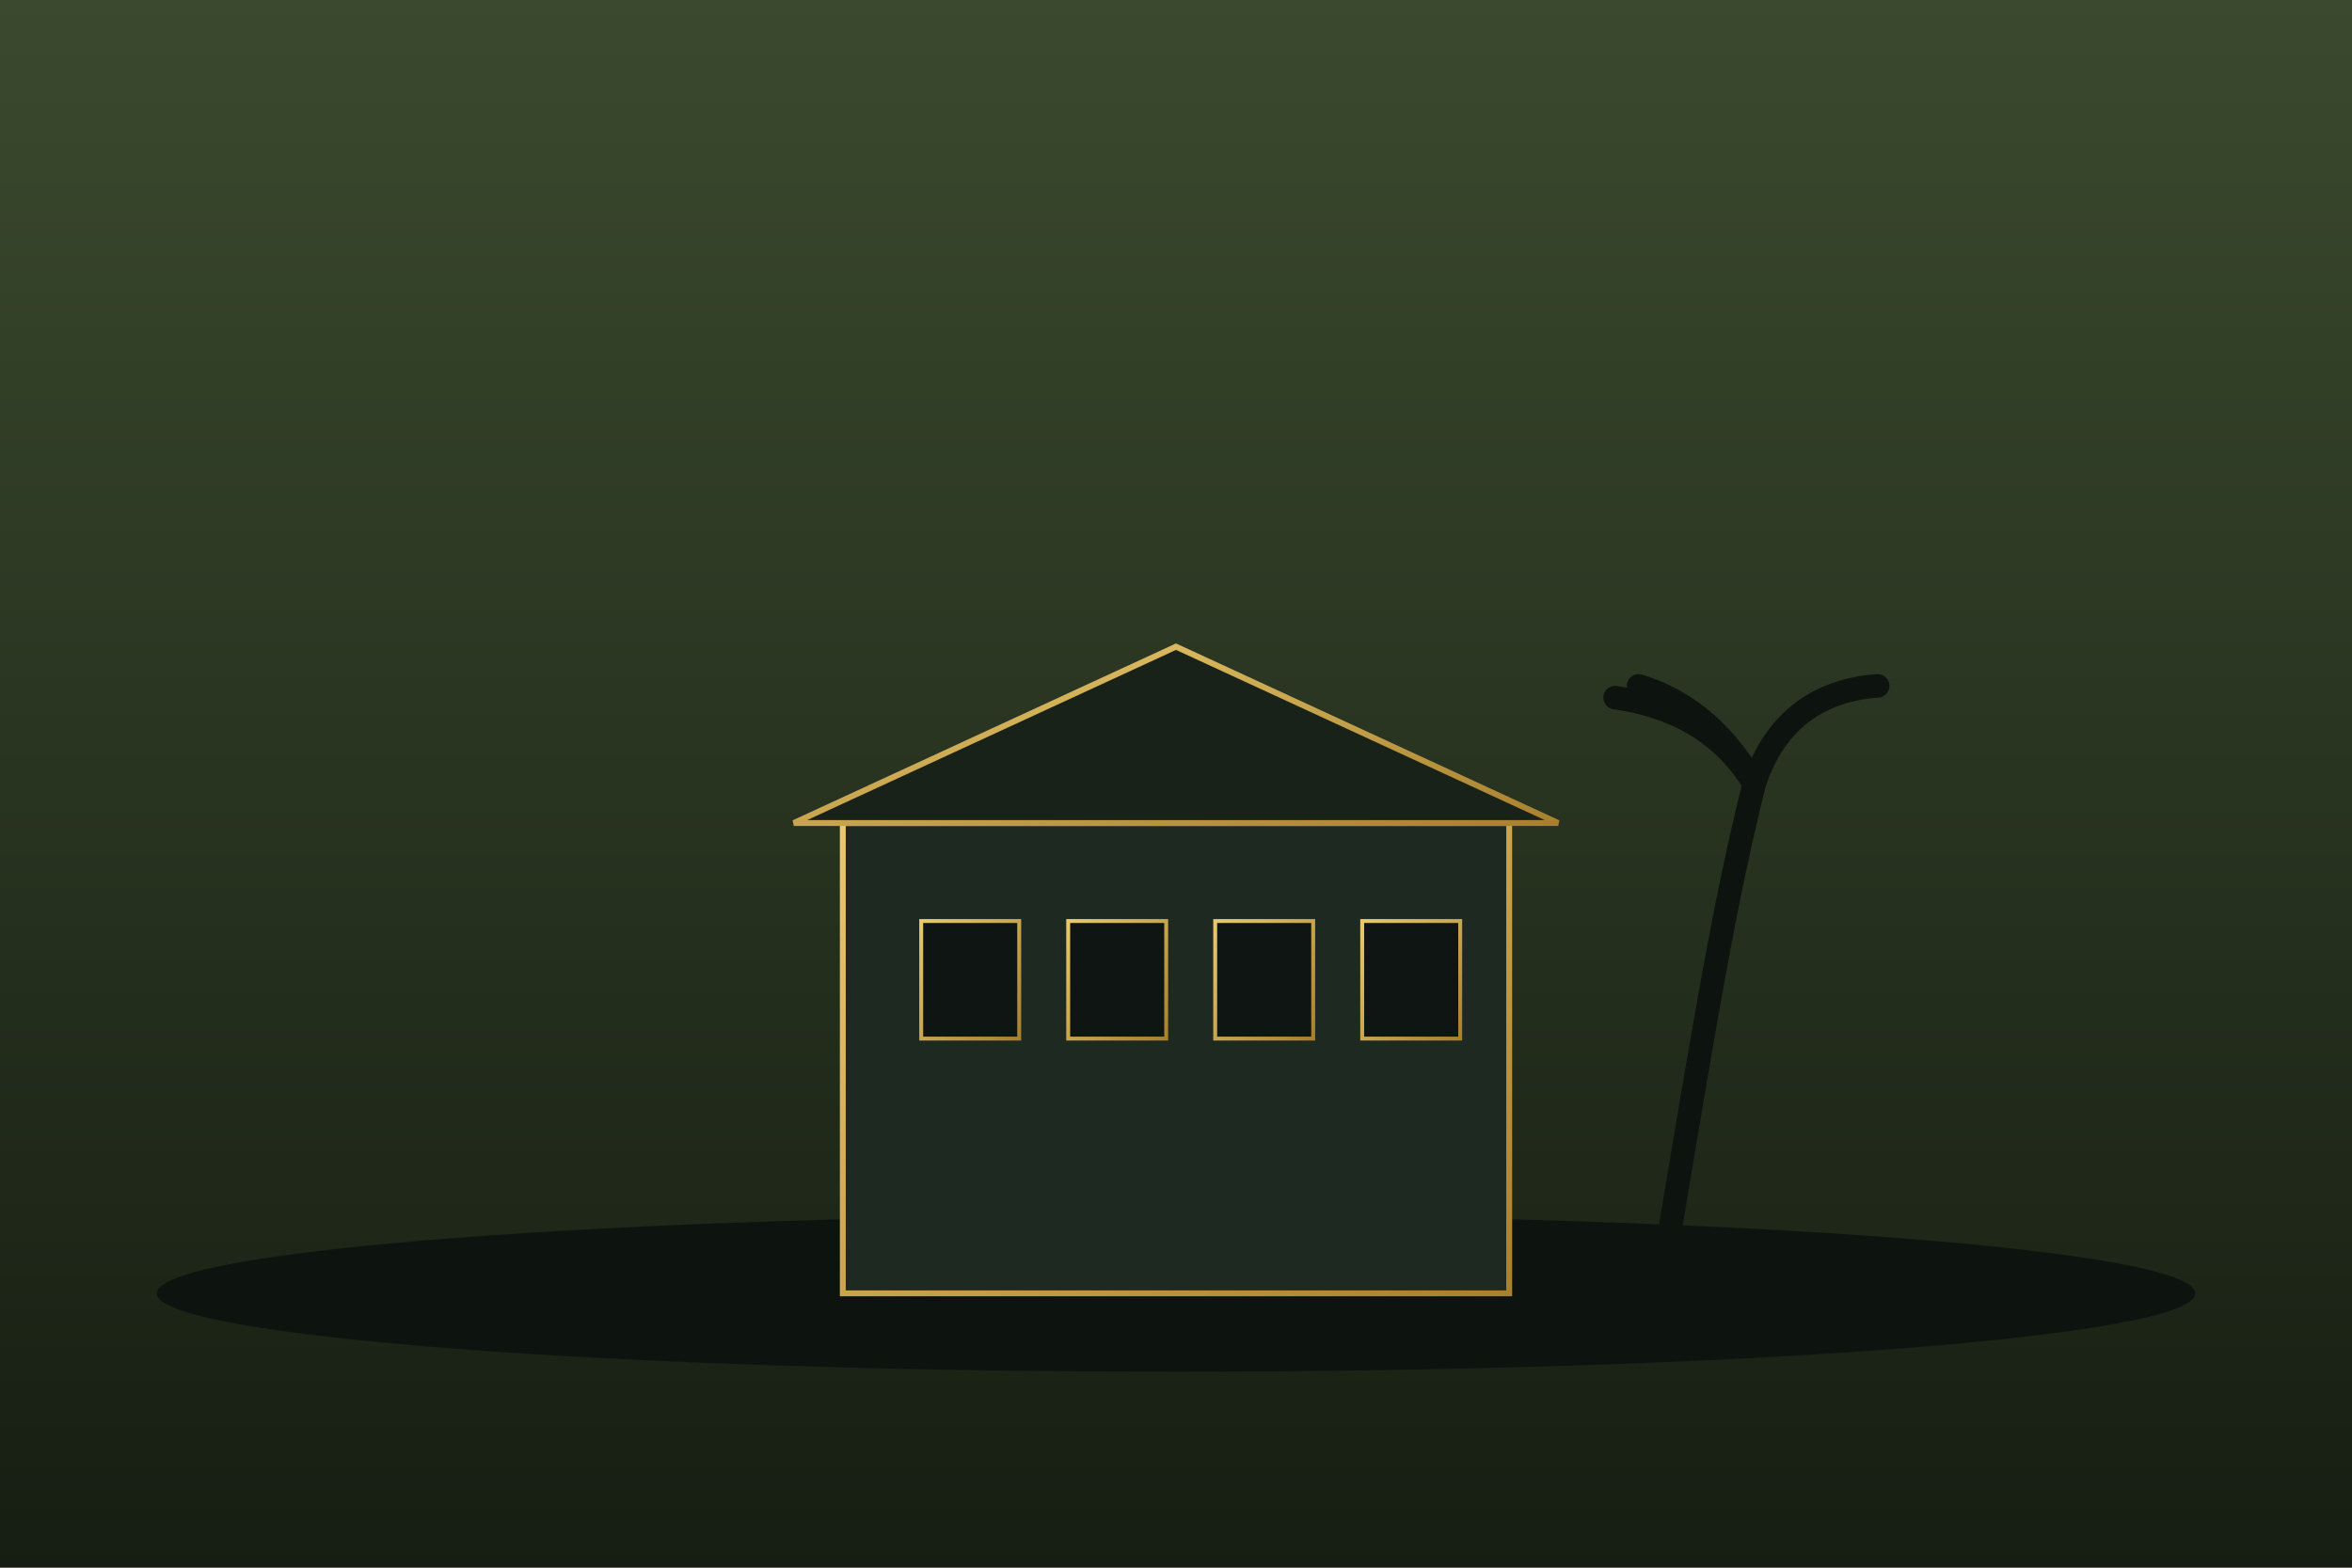
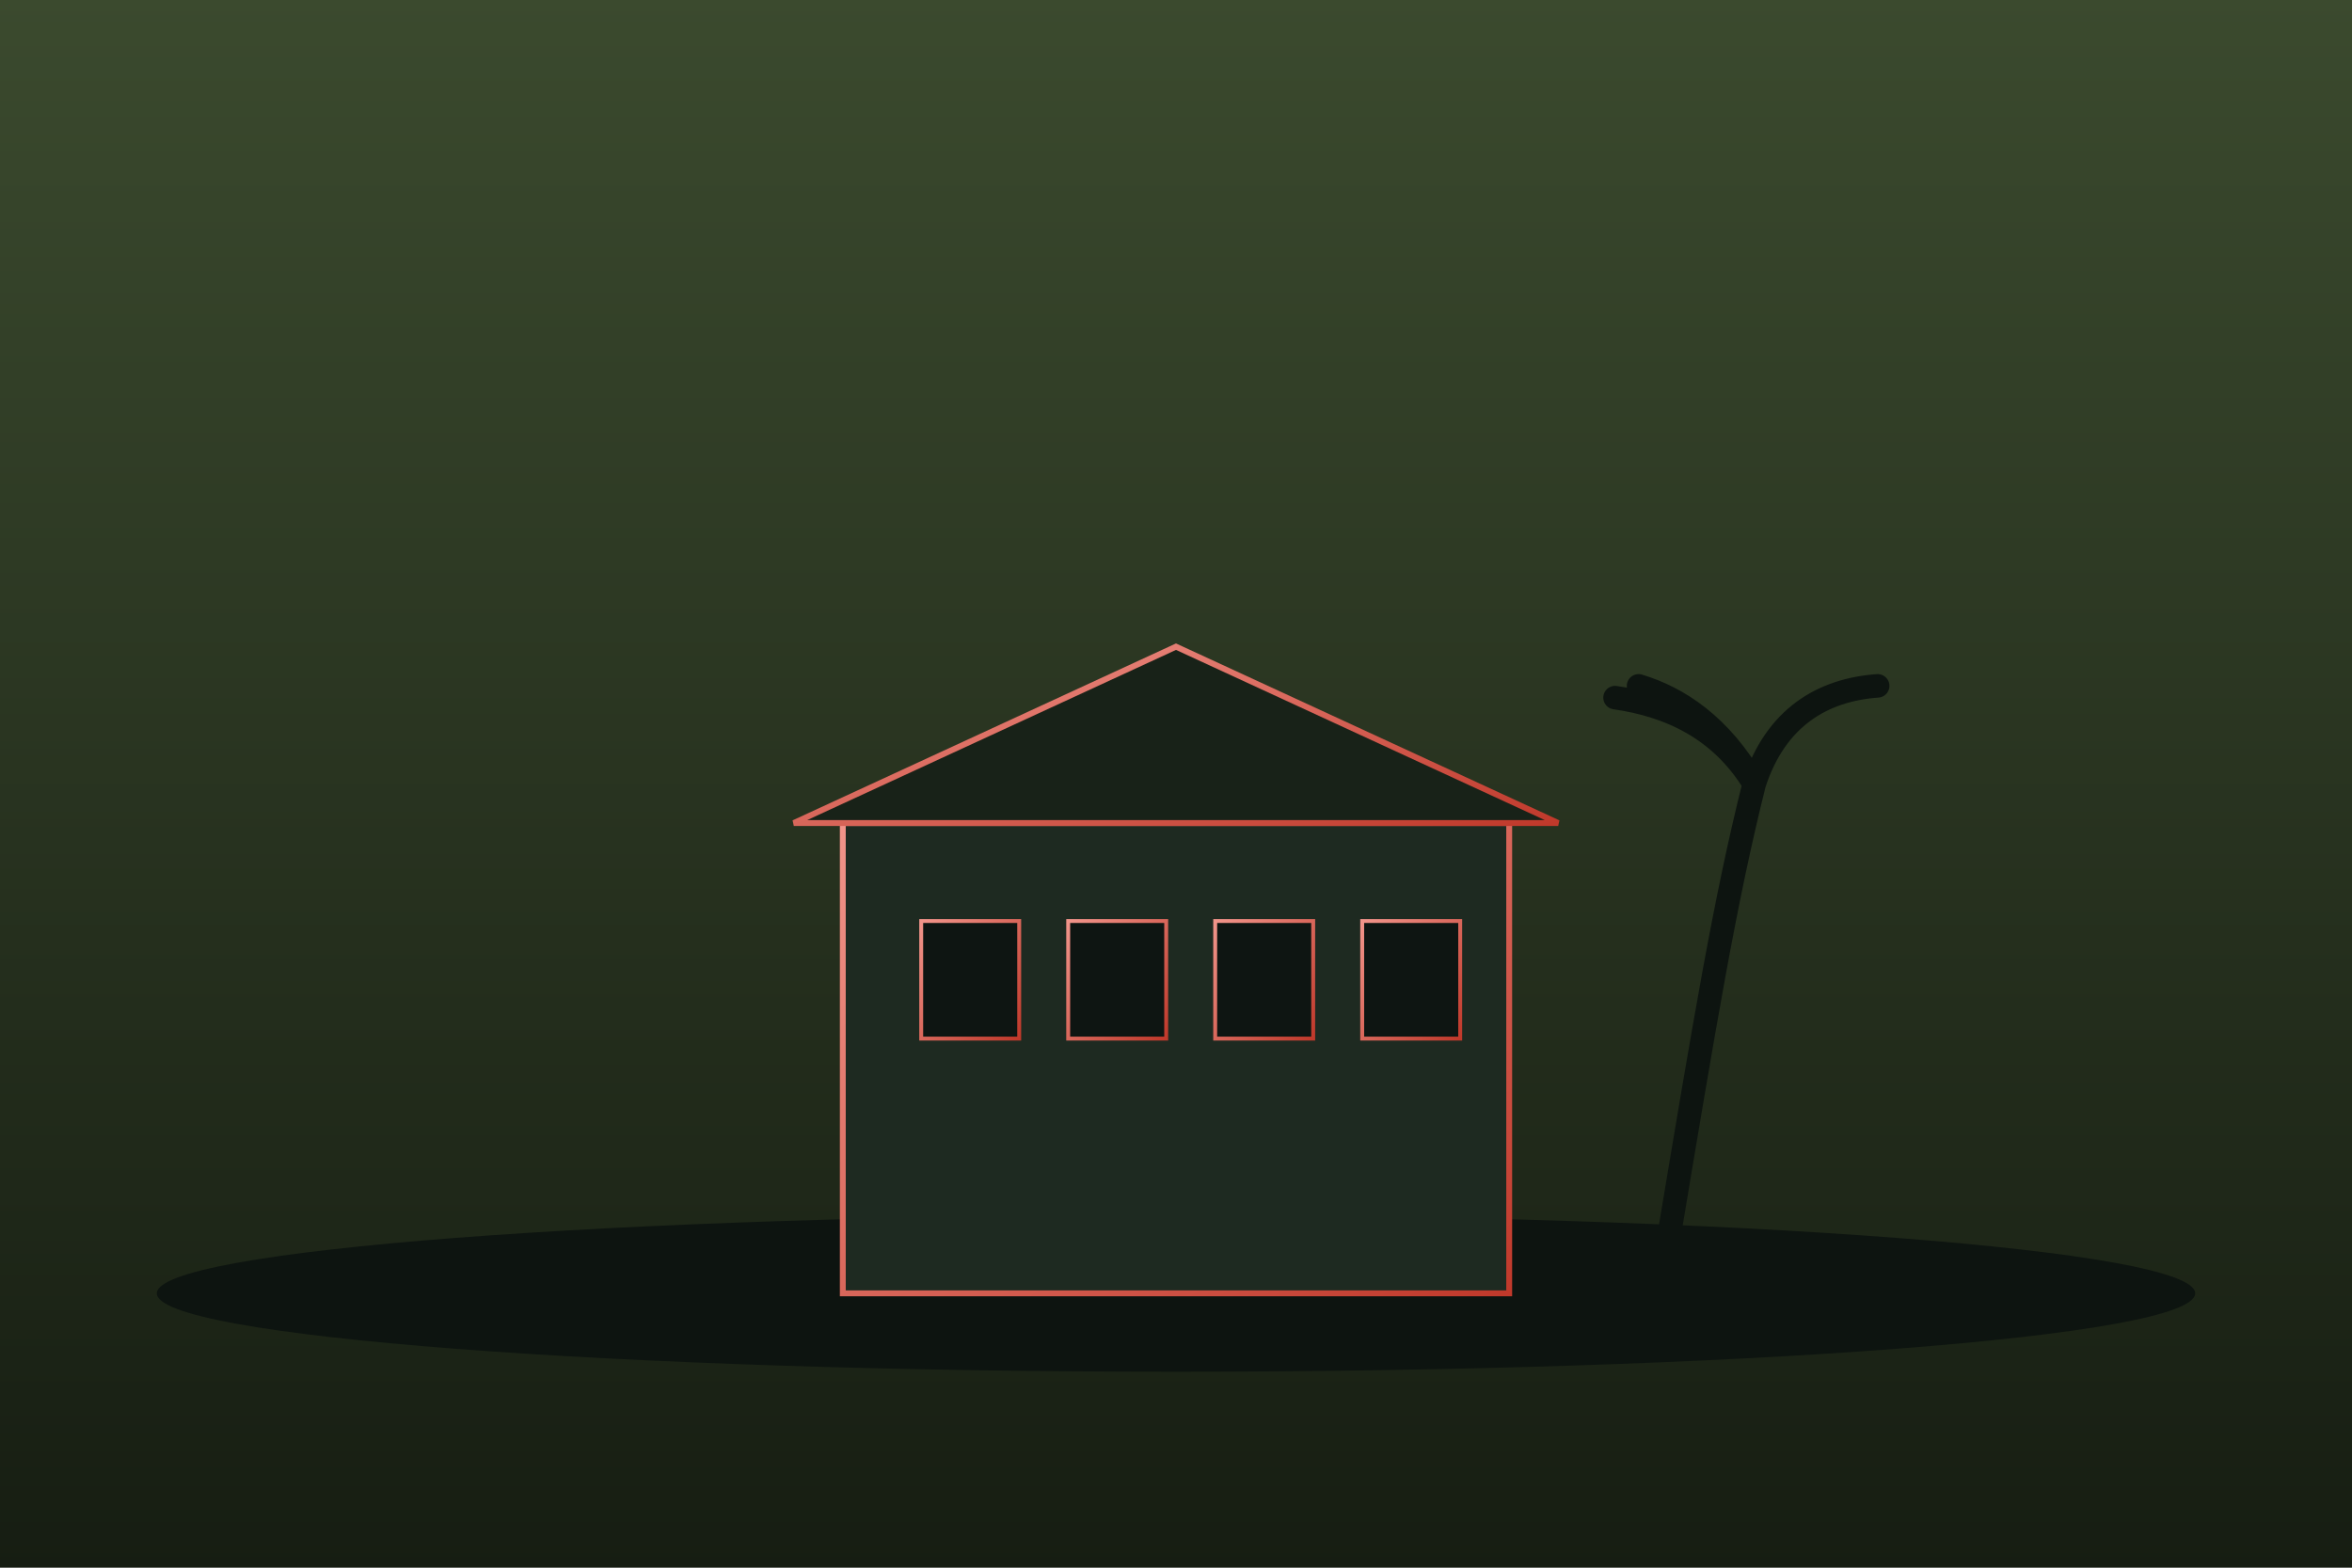
<svg xmlns="http://www.w3.org/2000/svg" width="1200" height="800" viewBox="0 0 1200 800">
  <defs>
    <linearGradient id="bg" x1="0" y1="0" x2="0" y2="1">
      <stop offset="0" stop-color="#3b4a2e" />
      <stop offset="1" stop-color="#161d12" />
    </linearGradient>
-     <linearGradient id="gold" x1="0" y1="0" x2="1" y2="1">
-       <stop offset="0" stop-color="#e8c96e" />
-       <stop offset="1" stop-color="#a8812f" />
+     <linearGradient id="red" x1="0" y1="0" x2="1" y2="1">
+       <stop offset="0" stop-color="#f1948a" />
+       <stop offset="1" stop-color="#c0392b" />
    </linearGradient>
  </defs>
  <rect width="1200" height="800" fill="url(#bg)" />
  <ellipse cx="600" cy="660" rx="520" ry="40" fill="#0d1410" />
-   <rect x="430" y="420" width="340" height="240" fill="#1e2a21" stroke="url(#gold)" stroke-width="3" />
-   <polygon points="405,420 600,330 795,420" fill="#182218" stroke="url(#gold)" stroke-width="3" />
-   <rect x="470" y="470" width="50" height="60" fill="#0e1512" stroke="url(#gold)" stroke-width="2" />
-   <rect x="545" y="470" width="50" height="60" fill="#0e1512" stroke="url(#gold)" stroke-width="2" />
-   <rect x="620" y="470" width="50" height="60" fill="#0e1512" stroke="url(#gold)" stroke-width="2" />
-   <rect x="695" y="470" width="50" height="60" fill="#0e1512" stroke="url(#gold)" stroke-width="2" />
+   <rect x="430" y="420" width="340" height="240" fill="#1e2a21" stroke="url(#red)" stroke-width="3" />
+   <polygon points="405,420 600,330 795,420" fill="#182218" stroke="url(#red)" stroke-width="3" />
+   <rect x="470" y="470" width="50" height="60" fill="#0e1512" stroke="url(#red)" stroke-width="2" />
+   <rect x="545" y="470" width="50" height="60" fill="#0e1512" stroke="url(#red)" stroke-width="2" />
+   <rect x="620" y="470" width="50" height="60" fill="#0e1512" stroke="url(#red)" stroke-width="2" />
+   <rect x="695" y="470" width="50" height="60" fill="#0e1512" stroke="url(#red)" stroke-width="2" />
  <path d="M850 640 C870 520 880 460 895 400 M895 400 C878 372 852 360 824 356 M895 400 C878 370 856 356 836 350 M895 400 C906 366 930 352 958 350" stroke="#0d1410" stroke-width="12" fill="none" stroke-linecap="round" />
</svg>
